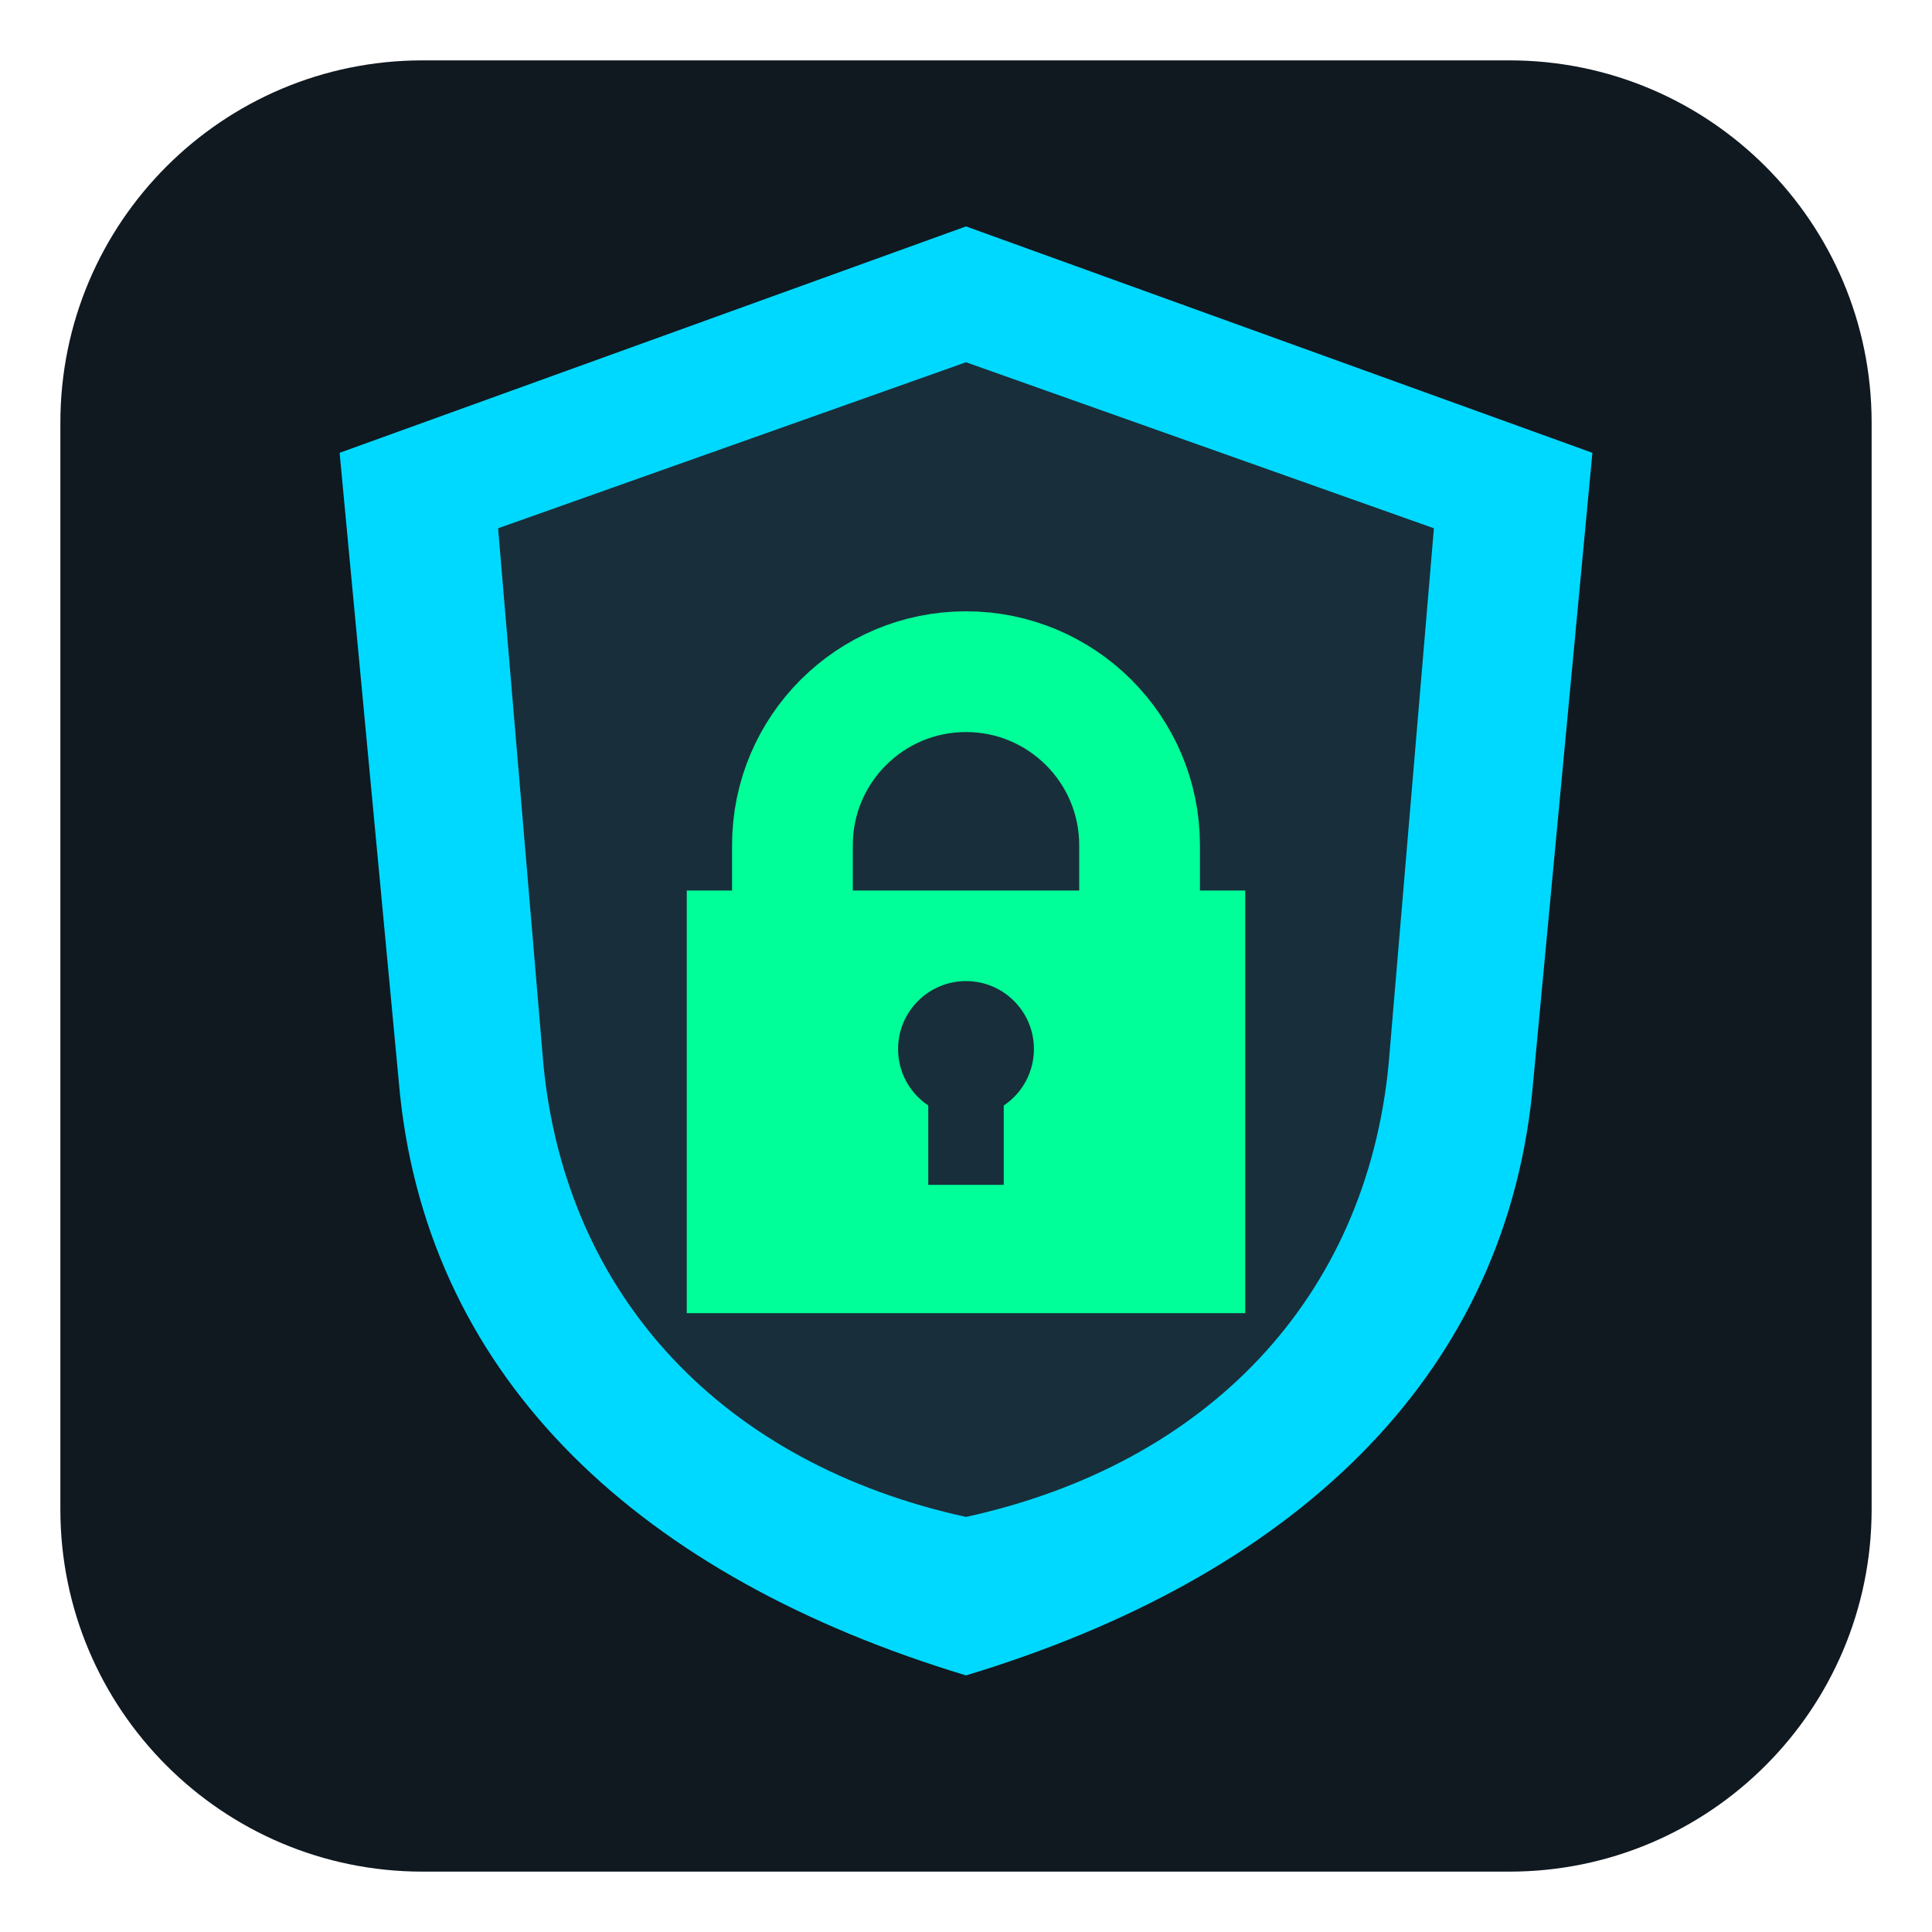
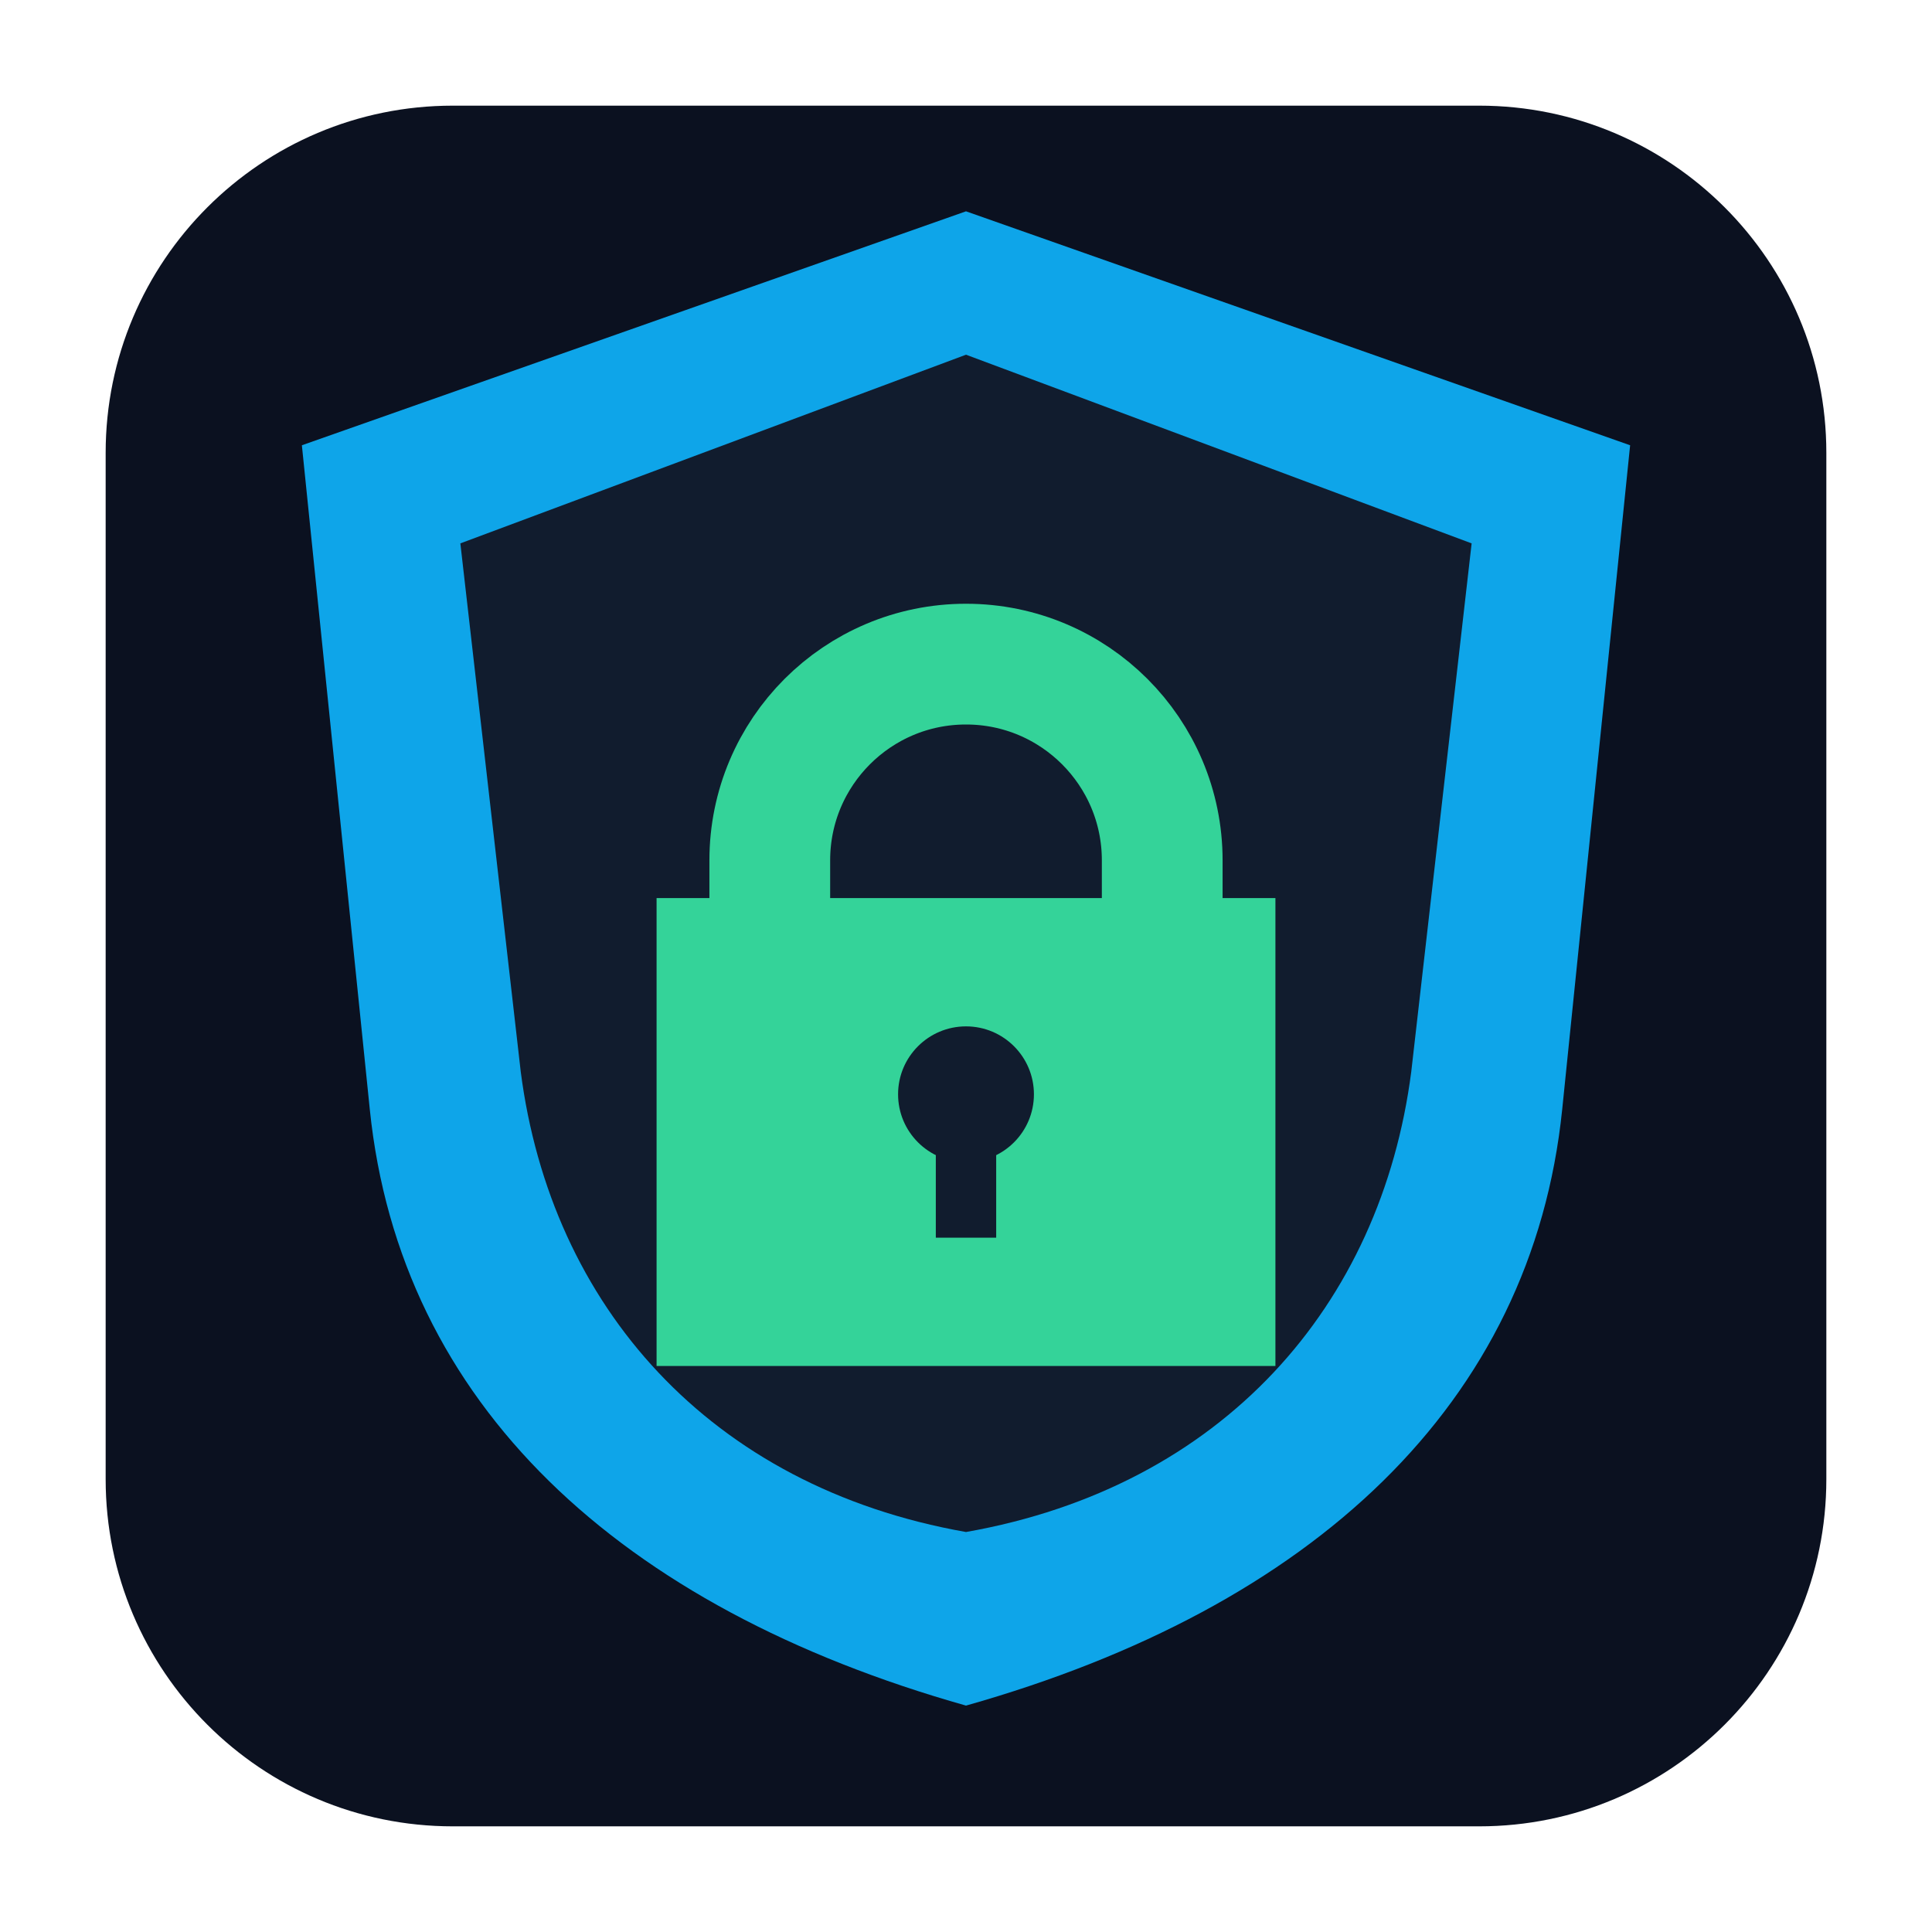
<svg xmlns="http://www.w3.org/2000/svg" viewBox="0 0 256 256">
-   <rect x="8" y="8" width="240" height="240" rx="48" fill="#101820" />
-   <path d="M128 30 211 60l-8 85c-4 38-32 64-75 77-43-13-71-39-75-77l-8-85z" fill="#00D9FF" />
-   <path d="M128 48 190 70l-6 71c-3 31-24 53-56 60-32-7-53-29-56-60l-6-71z" fill="#182E3A" />
-   <path d="M91 118h74v56H91z" rx="8" fill="#00FF99" />
-   <path d="M105 120v-8a23 23 0 0 1 46 0v8" fill="none" stroke="#00FF99" stroke-width="16" />
-   <circle cx="128" cy="139" r="9" fill="#182E3A" />
-   <path d="M123 143h10v14h-10z" fill="#182E3A" />
+   <rect x="14" y="14" width="228" height="228" rx="46" fill="#0B1120" />
+   <path d="M128 28 216 59l-9 88c-4 39-33 66-79 79-46-13-75-40-79-79l-9-88z" fill="#0EA5E9" />
+   <path d="M128 47 195 72l-8 70c-4 31-25 55-59 61-34-6-55-30-59-61l-8-70z" fill="#111C2E" />
+   <path d="M87 119h82v62H87z" rx="10" fill="#34D399" />
+   <path d="M102 121v-7a26 26 0 0 1 52 0v7" fill="none" stroke="#34D399" stroke-width="16" />
+   <circle cx="128" cy="145" r="9" fill="#111C2E" />
+   <path d="M124 149h8v15h-8z" fill="#111C2E" />
</svg>
